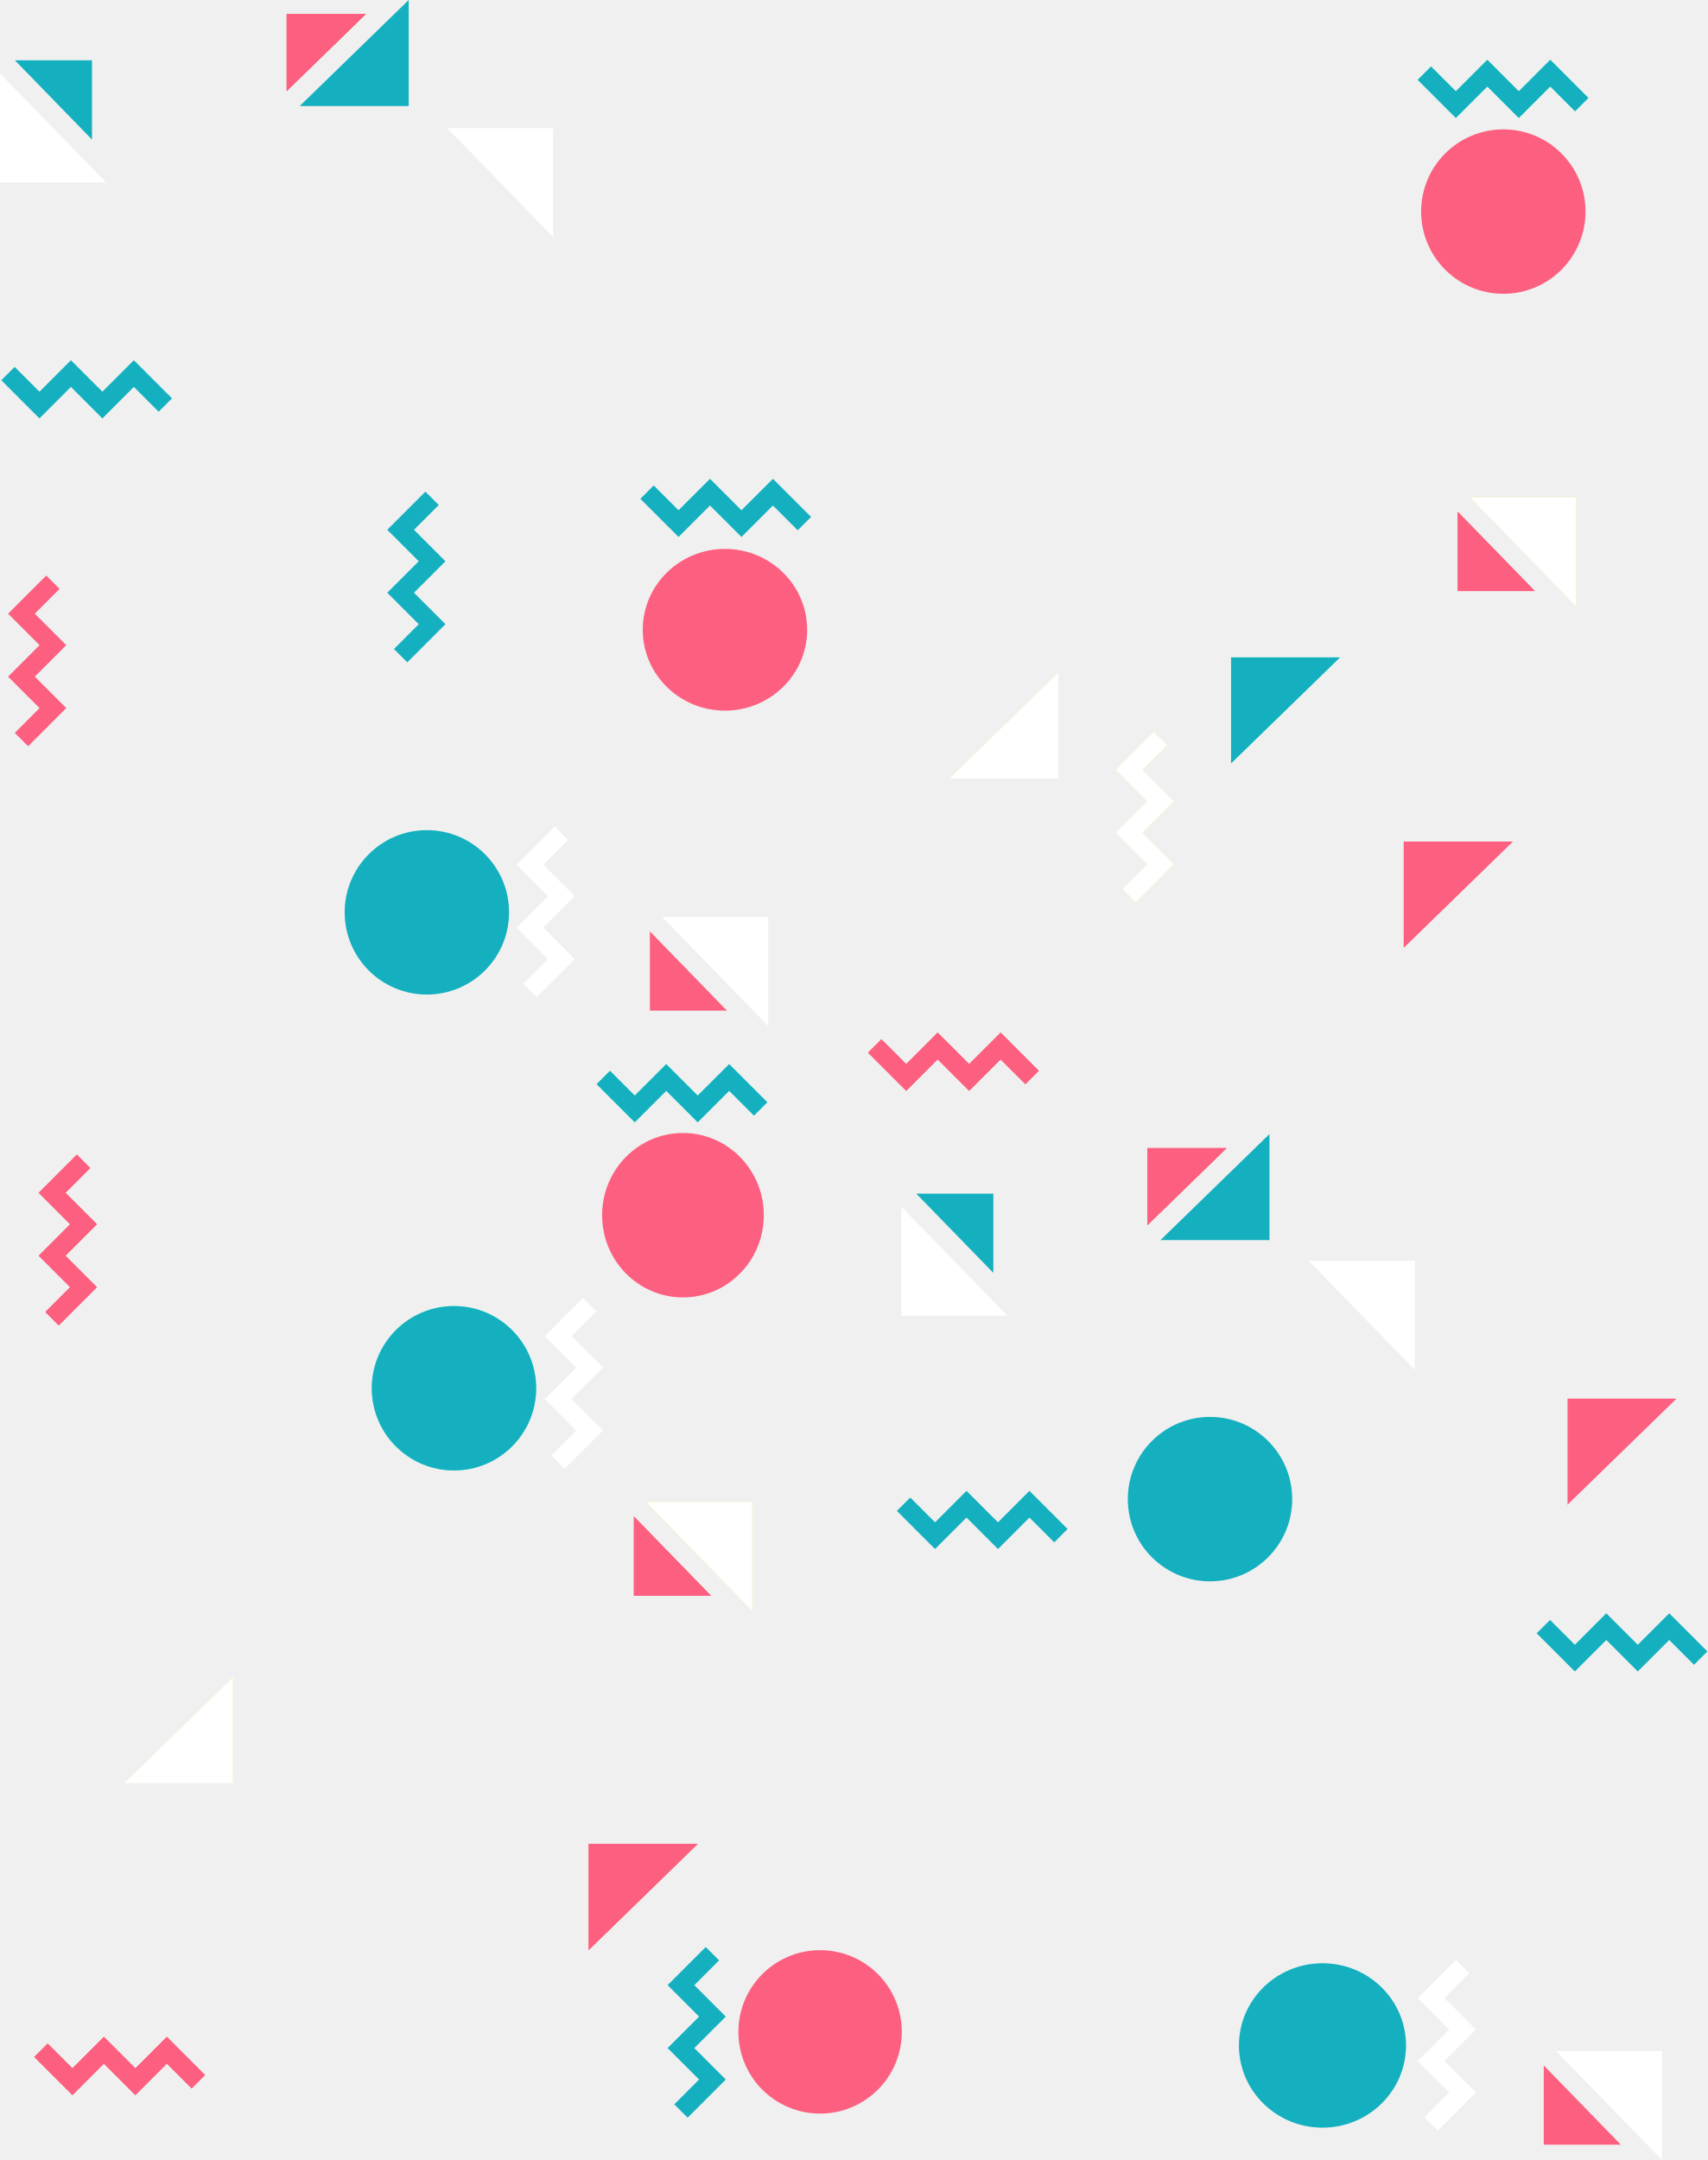
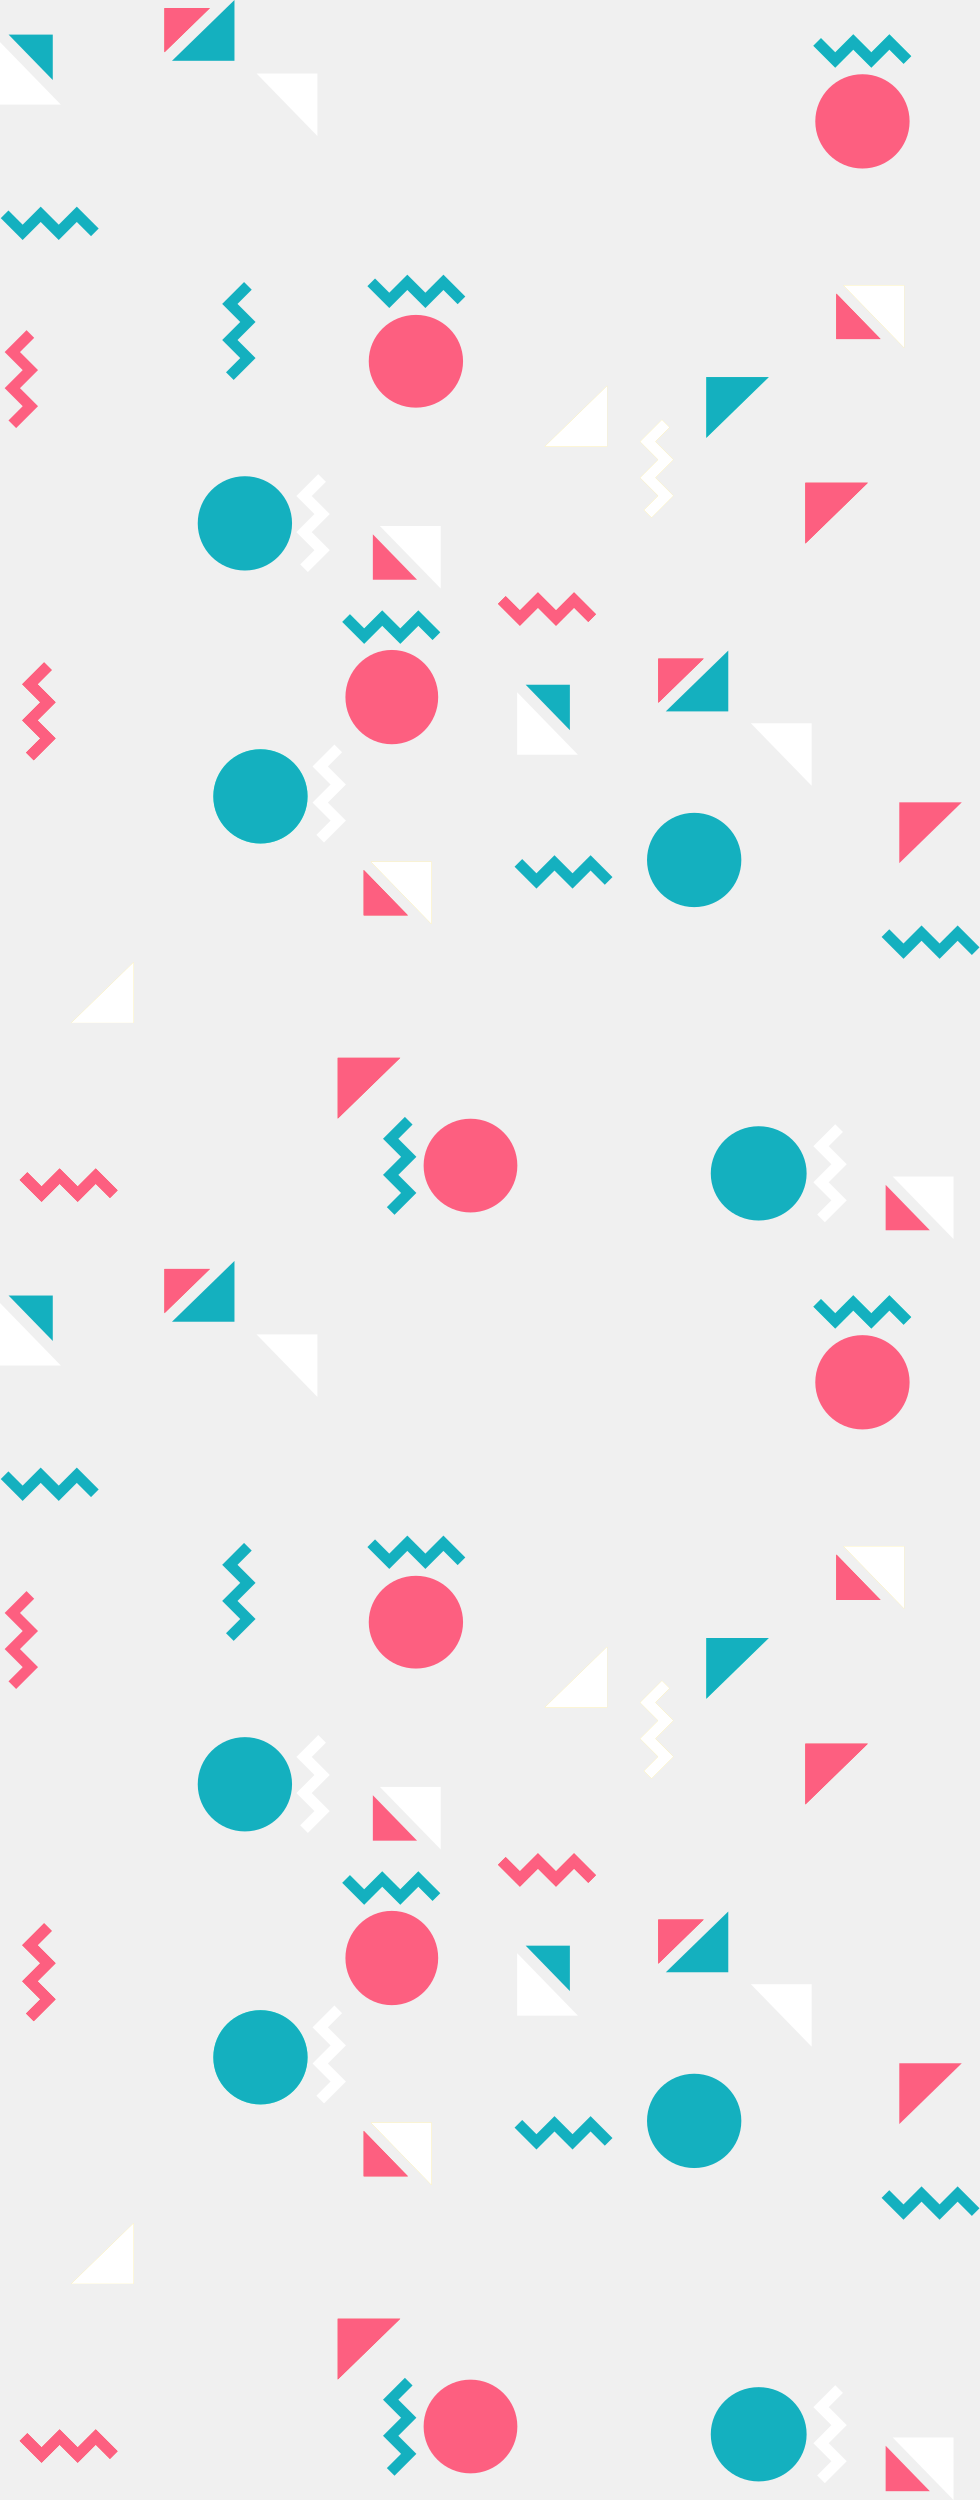
- <svg xmlns="http://www.w3.org/2000/svg" width="723.225" height="914.881" viewBox="0 0 723.225 914.881">
-   <g id="aboutbackground" transform="translate(783.817 -36) rotate(90)">
-     <path id="Path_235" data-name="Path 235" d="M0,0,13.329,13.329,26.659,0,39.988,13.329,53.317,0,66.647,13.329" transform="translate(80.313 113.82) rotate(90)" fill="none" stroke="#67ffd6" stroke-width="8" />
-     <circle id="Ellipse_64" data-name="Ellipse 64" cx="34.819" cy="34.819" r="34.819" transform="translate(636.146 236.451)" fill="#14b0bf" />
-     <path id="Path_238" data-name="Path 238" d="M0,0,13.329,13.329,26.659,0,39.988,13.329,53.317,0,66.647,13.329" transform="translate(738.301 63.42) rotate(90)" fill="none" stroke="#14b0bf" stroke-width="8" />
-     <g id="Circle" transform="translate(90.797 112.208)">
-       <circle id="Ellipse_2" data-name="Ellipse 2" cx="34.819" cy="34.819" r="34.819" transform="translate(0 0)" fill="#fd5f80" />
+ <svg xmlns="http://www.w3.org/2000/svg" width="723.225" height="1845.881" viewBox="0 0 723.225 1845.881">
+   <g id="aboutbackground" transform="translate(-99.161 -93.137)">
+     <g id="aboutbackground-2" data-name="aboutbackground" transform="translate(882.978 57.137) rotate(90)">
+       <path id="Path_235" data-name="Path 235" d="M0,0,13.329,13.329,26.659,0,39.988,13.329,53.317,0,66.647,13.329" transform="translate(80.313 113.82) rotate(90)" fill="none" stroke="#67ffd6" stroke-width="8" />
+       <circle id="Ellipse_64" data-name="Ellipse 64" cx="34.819" cy="34.819" r="34.819" transform="translate(636.146 236.451)" fill="#14b0bf" />
+       <path id="Path_238" data-name="Path 238" d="M0,0,13.329,13.329,26.659,0,39.988,13.329,53.317,0,66.647,13.329" transform="translate(738.301 63.42) rotate(90)" fill="none" stroke="#14b0bf" stroke-width="8" />
+       <g id="Circle" transform="translate(90.797 112.208)">
+         <circle id="Ellipse_2" data-name="Ellipse 2" cx="34.819" cy="34.819" r="34.819" transform="translate(0 0)" fill="#fd5f80" />
+       </g>
+       <g id="Triangles" transform="translate(392.429 143.031)">
+         <path id="Path_20" data-name="Path 20" d="M1266,390.375v46.159h44.911Z" transform="translate(-1266 -390.375)" fill="#fe4b4b" />
+         <path id="Path_58" data-name="Path 58" d="M1266,390.375v46.159h44.911Z" transform="translate(-1266 -390.375)" fill="#fd5f80" />
+       </g>
+       <g id="Triangles-2" data-name="Triangles" transform="translate(628.404 73.668)">
+         <path id="Path_1" data-name="Path 1" d="M1266,390.375v46.159h44.911Z" transform="translate(-1266 -390.375)" fill="#fd5f80" />
+       </g>
+       <g id="Swiggly" transform="translate(66.983 113.82)">
+         <path id="Path_49" data-name="Path 49" d="M0,0,13.329,13.329,26.659,0,39.988,13.329,53.317,0,66.647,13.329" transform="translate(13.329 0) rotate(90)" fill="none" stroke="#14b0bf" stroke-width="8" />
+       </g>
+       <g id="Triangles-3" data-name="Triangles" transform="translate(246.67 116.209)">
+         <path id="Path_9" data-name="Path 9" d="M0,0V33.559H32.652Z" transform="translate(6.113 50.117) rotate(-90)" fill="#fe4b4b" />
+         <path id="Path_12" data-name="Path 12" d="M0,0V46.159H44.911Z" transform="translate(46.159 0) rotate(90)" fill="#ffe561" />
+         <path id="Path_50" data-name="Path 50" d="M0,0V33.559H32.652Z" transform="translate(6.113 50.117) rotate(-90)" fill="#fd5f80" />
+         <path id="Path_53" data-name="Path 53" d="M0,0V46.159H44.911Z" transform="translate(46.159 0) rotate(90)" fill="#fff" />
+       </g>
+       <g id="Triangles-4" data-name="Triangles" transform="translate(320.847 335.526)">
+         <path id="Path_7" data-name="Path 7" d="M0,0V46.159H44.911Z" transform="translate(44.911 46.159) rotate(180)" fill="#ffe561" />
+         <path id="Path_48" data-name="Path 48" d="M0,0V46.159H44.911Z" transform="translate(44.911 46.159) rotate(180)" fill="#fff" />
+       </g>
+       <g id="Triangles-5" data-name="Triangles" transform="translate(314.43 216.194)">
+         <path id="Path_19" data-name="Path 19" d="M1266,390.375v46.159h44.911Z" transform="translate(-1266 -390.375)" fill="#67ffd6" />
+         <path id="Path_57" data-name="Path 57" d="M1266,390.375v46.159h44.911Z" transform="translate(-1266 -390.375)" fill="#14b0bf" />
+       </g>
+       <g id="Swiggly-2" data-name="Swiggly" transform="translate(348.735 292.244)">
+         <path id="Path_18" data-name="Path 18" d="M0,0,13.329,13.329,26.659,0,39.988,13.329,53.317,0,66.647,13.329" transform="translate(66.647 13.329) rotate(180)" fill="none" stroke="#ffe561" stroke-width="8" />
+         <path id="Path_56" data-name="Path 56" d="M0,0,13.329,13.329,26.659,0,39.988,13.329,53.317,0,66.647,13.329" transform="translate(66.647 13.329) rotate(180)" fill="none" stroke="#fff" stroke-width="8" />
+       </g>
+       <g id="Swiggly-3" data-name="Swiggly" transform="translate(479.032 346.641)">
+         <path id="Path_5" data-name="Path 5" d="M0,0,13.329,13.329,26.659,0,39.988,13.329,53.317,0,66.647,13.329" transform="translate(13.329 0) rotate(90)" fill="none" stroke="#fe4b4b" stroke-width="8" />
+         <path id="Path_47" data-name="Path 47" d="M0,0,13.329,13.329,26.659,0,39.988,13.329,53.317,0,66.647,13.329" transform="translate(13.329 0) rotate(90)" fill="none" stroke="#fd5f80" stroke-width="8" />
+       </g>
+       <g id="Swiggly-4" data-name="Swiggly" transform="translate(868.962 164.289)">
+         <path id="Path_44" data-name="Path 44" d="M0,0,13.329,13.329,26.659,0,39.988,13.329,53.317,0,66.647,13.329" transform="translate(66.647 13.329) rotate(180)" fill="none" stroke="#fff" stroke-width="8" />
+       </g>
+       <path id="Path_239" data-name="Path 239" d="M0,0" transform="translate(730.015 130.565) rotate(90)" fill="none" stroke="#727272" stroke-width="5" />
+       <g id="Swiggly-5" data-name="Swiggly" transform="translate(673.117 334.427)">
+         <path id="Path_21" data-name="Path 21" d="M0,0,13.329,13.329,26.659,0,39.988,13.329,53.317,0,66.647,13.329" transform="translate(0 66.647) rotate(-90)" fill="none" stroke="#14b0bf" stroke-width="8" />
+       </g>
+       <g id="Triangles-6" data-name="Triangles" transform="translate(516.34 246.09)">
+         <path id="Path_10" data-name="Path 10" d="M0,0V33.559H32.652Z" transform="translate(5.944 18.135)" fill="#fe4b4b" />
+         <path id="Path_11" data-name="Path 11" d="M0,0V46.159H44.911Z" transform="translate(44.911 46.159) rotate(180)" fill="#14b0bf" />
+         <path id="Path_51" data-name="Path 51" d="M0,0V33.559H32.652Z" transform="translate(5.944 18.135)" fill="#fd5f80" />
+         <path id="Path_119" data-name="Path 119" d="M0,0V46.159H44.911Z" transform="translate(44.911 46.159) rotate(180)" fill="none" />
+         <path id="Path_120" data-name="Path 120" d="M0,0Z" transform="translate(3.947 59.678)" fill="none" stroke="#707070" stroke-width="5" />
+       </g>
+       <g id="Triangles-7" data-name="Triangles" transform="translate(541.576 357.104)">
+         <path id="Path_16" data-name="Path 16" d="M0,0V33.559H32.652Z" transform="translate(33.559 5.943) rotate(90)" fill="#14b0bf" />
+         <path id="Path_17" data-name="Path 17" d="M0,0V46.159H44.911Z" transform="translate(5.535 44.911) rotate(-90)" fill="#fff" />
+       </g>
+       <g id="Circle-2" data-name="Circle" transform="translate(867.544 188.243)">
+         <ellipse id="Ellipse_19" data-name="Ellipse 19" cx="34.819" cy="35.389" rx="34.819" ry="35.389" transform="translate(0 0)" fill="#14b0bf" />
+       </g>
+       <g id="Triangles-8" data-name="Triangles" transform="translate(570.019 184.528)">
+         <path id="Path_6" data-name="Path 6" d="M0,0V46.159H44.911Z" transform="translate(46.159 0) rotate(90)" fill="#fff" />
+       </g>
+       <g id="Triangles-9" data-name="Triangles" transform="translate(904.722 79.781)">
+         <path id="Path_39" data-name="Path 39" d="M0,0V33.559H32.652Z" transform="translate(6.113 50.117) rotate(-90)" fill="#fd5f80" />
+         <path id="Path_42" data-name="Path 42" d="M0,0V46.159H44.911Z" transform="translate(46.159 0) rotate(90)" fill="#fff" />
+       </g>
+       <path id="Path_240" data-name="Path 240" d="M0,0,13.329,13.329,26.659,0,39.988,13.329,53.317,0,66.647,13.329" transform="translate(505.695 461.619) rotate(90)" fill="none" stroke="#67ffd6" stroke-width="8" />
+       <g id="Circle-3" data-name="Circle" transform="translate(515.887 460.278)">
+         <ellipse id="Ellipse_2-2" data-name="Ellipse 2" cx="34.819" cy="34.248" rx="34.819" ry="34.248" transform="translate(0 0)" fill="#fd5f80" />
+       </g>
+       <g id="Triangles-10" data-name="Triangles" transform="translate(817.02 488.289)">
+         <path id="Path_20-2" data-name="Path 20" d="M1266,390.375v46.159h44.911Z" transform="translate(-1266 -390.375)" fill="#fe4b4b" />
+         <path id="Path_58-2" data-name="Path 58" d="M1266,390.375v46.159h44.911Z" transform="translate(-1266 -390.375)" fill="#fd5f80" />
+       </g>
+       <g id="Swiggly-6" data-name="Swiggly" transform="translate(492.366 461.619)">
+         <path id="Path_49-2" data-name="Path 49" d="M0,0,13.329,13.329,26.659,0,39.988,13.329,53.317,0,66.647,13.329" transform="translate(13.329 0) rotate(90)" fill="none" stroke="#14b0bf" stroke-width="8" />
+       </g>
+       <g id="Circle-4" data-name="Circle" transform="translate(589.188 556.702)">
+         <circle id="Ellipse_5" data-name="Ellipse 5" cx="34.819" cy="34.819" r="34.819" transform="translate(0 0)" fill="#67ffd6" />
+         <circle id="Ellipse_21" data-name="Ellipse 21" cx="34.819" cy="34.819" r="34.819" transform="translate(0 0)" fill="#14b0bf" />
+       </g>
+       <g id="Swiggly-7" data-name="Swiggly" transform="translate(588.593 534.073)">
+         <path id="Path_55" data-name="Path 55" d="M0,0,13.329,13.329,26.659,0,39.988,13.329,53.317,0,66.647,13.329" transform="translate(66.647 13.329) rotate(180)" fill="none" stroke="#fff" stroke-width="8" />
+       </g>
+       <g id="Triangles-11" data-name="Triangles" transform="translate(672.207 465.183)">
+         <path id="Path_9-2" data-name="Path 9" d="M0,0V33.559H32.652Z" transform="translate(6.113 50.117) rotate(-90)" fill="#fe4b4b" />
+         <path id="Path_12-2" data-name="Path 12" d="M0,0V46.159H44.911Z" transform="translate(46.159 0) rotate(90)" fill="#ffe561" />
+         <path id="Path_50-2" data-name="Path 50" d="M0,0V33.559H32.652Z" transform="translate(6.113 50.117) rotate(-90)" fill="#fd5f80" />
+         <path id="Path_53-2" data-name="Path 53" d="M0,0V46.159H44.911Z" transform="translate(46.159 0) rotate(90)" fill="#fff" />
+       </g>
+       <g id="Swiggly-8" data-name="Swiggly" transform="translate(527.888 748.432)">
+         <path id="Path_13" data-name="Path 13" d="M0,0,13.329,13.329,26.659,0,39.988,13.329,53.317,0,66.647,13.329" transform="translate(66.647 13.329) rotate(180)" fill="none" stroke="#fe4b4b" stroke-width="8" />
+         <path id="Path_54" data-name="Path 54" d="M0,0,13.329,13.329,26.659,0,39.988,13.329,53.317,0,66.647,13.329" transform="translate(66.647 13.329) rotate(180)" fill="none" stroke="#fd5f80" stroke-width="8" />
+       </g>
+       <g id="Triangles-12" data-name="Triangles" transform="translate(746.39 685.114)">
+         <path id="Path_7-2" data-name="Path 7" d="M0,0V46.159H44.911Z" transform="translate(44.911 46.159) rotate(180)" fill="#ffe561" />
+         <path id="Path_48-2" data-name="Path 48" d="M0,0V46.159H44.911Z" transform="translate(44.911 46.159) rotate(180)" fill="#fff" />
+       </g>
+       <g id="Swiggly-9" data-name="Swiggly" transform="translate(904.392 699.816)">
+         <path id="Path_5-2" data-name="Path 5" d="M0,0,13.329,13.329,26.659,0,39.988,13.329,53.317,0,66.647,13.329" transform="translate(13.329 0) rotate(90)" fill="none" stroke="#fe4b4b" stroke-width="8" />
+         <path id="Path_47-2" data-name="Path 47" d="M0,0,13.329,13.329,26.659,0,39.988,13.329,53.317,0,66.647,13.329" transform="translate(13.329 0) rotate(90)" fill="none" stroke="#fd5f80" stroke-width="8" />
+       </g>
+       <path id="Path_243" data-name="Path 243" d="M0,0,13.329,13.329,26.659,0,39.988,13.329,53.317,0,66.647,13.329" transform="translate(257.78 443.087) rotate(90)" fill="none" stroke="#14b0bf" stroke-width="8" />
+       <g id="Swiggly-10" data-name="Swiggly" transform="translate(388.91 546.005)">
+         <path id="Path_44-2" data-name="Path 44" d="M0,0,13.329,13.329,26.659,0,39.988,13.329,53.317,0,66.647,13.329" transform="translate(66.647 13.329) rotate(180)" fill="none" stroke="#fff" stroke-width="8" />
+       </g>
+       <path id="Path_244" data-name="Path 244" d="M0,0" transform="translate(249.422 506.156) rotate(90)" fill="none" stroke="#727272" stroke-width="5" />
+       <g id="Swiggly-11" data-name="Swiggly" transform="translate(247.067 600.789)">
+         <path id="Path_15" data-name="Path 15" d="M0,0,13.329,13.329,26.659,0,39.988,13.329,53.317,0,66.647,13.329" transform="translate(66.647 13.329) rotate(180)" fill="none" stroke="#14b0bf" stroke-width="8" />
+       </g>
+       <g id="Swiggly-12" data-name="Swiggly" transform="translate(194.232 713.789)">
+         <path id="Path_21-2" data-name="Path 21" d="M0,0,13.329,13.329,26.659,0,39.988,13.329,53.317,0,66.647,13.329" transform="translate(0 66.647) rotate(-90)" fill="none" stroke="#14b0bf" stroke-width="8" />
+       </g>
+       <g id="Circle-5" data-name="Circle" transform="translate(268.498 441.917)">
+         <ellipse id="Ellipse_18" data-name="Ellipse 18" cx="34.248" cy="34.819" rx="34.248" ry="34.819" transform="translate(0 0)" fill="#fd5f80" />
+       </g>
+       <g id="Triangles-13" data-name="Triangles" transform="translate(36 610.697)">
+         <path id="Path_10-2" data-name="Path 10" d="M0,0V33.559H32.652Z" transform="translate(5.944 18.135)" fill="#fe4b4b" />
+         <path id="Path_11-2" data-name="Path 11" d="M0,0V46.159H44.911Z" transform="translate(44.911 46.159) rotate(180)" fill="#14b0bf" />
+         <path id="Path_51-2" data-name="Path 51" d="M0,0V33.559H32.652Z" transform="translate(5.944 18.135)" fill="#fd5f80" />
+         <path id="Path_119-2" data-name="Path 119" d="M0,0V46.159H44.911Z" transform="translate(44.911 46.159) rotate(180)" fill="none" />
+         <path id="Path_120-2" data-name="Path 120" d="M0,0Z" transform="translate(3.947 59.678)" fill="none" stroke="#707070" stroke-width="5" />
+       </g>
+       <g id="Triangles-14" data-name="Triangles" transform="translate(61.552 738.905)">
+         <path id="Path_16-2" data-name="Path 16" d="M0,0V33.559H32.652Z" transform="translate(33.559 5.943) rotate(90)" fill="#14b0bf" />
+         <path id="Path_17-2" data-name="Path 17" d="M0,0V46.159H44.911Z" transform="translate(5.535 44.911) rotate(-90)" fill="#fff" />
+       </g>
+       <g id="Circle-6" data-name="Circle" transform="translate(387.612 568.18)">
+         <circle id="Ellipse_19-2" data-name="Ellipse 19" cx="34.819" cy="34.819" r="34.819" transform="translate(0 0)" fill="#14b0bf" />
+       </g>
+       <g id="Triangles-15" data-name="Triangles" transform="translate(90.268 549.467)">
+         <path id="Path_6-2" data-name="Path 6" d="M0,0V46.159H44.911Z" transform="translate(46.159 0) rotate(90)" fill="#fff" />
+       </g>
+       <g id="Triangles-16" data-name="Triangles" transform="translate(424.388 458.418)">
+         <path id="Path_39-2" data-name="Path 39" d="M0,0V33.559H32.652Z" transform="translate(6.113 50.117) rotate(-90)" fill="#fd5f80" />
+         <path id="Path_42-2" data-name="Path 42" d="M0,0V46.159H44.911Z" transform="translate(46.159 0) rotate(90)" fill="#fff" />
+       </g>
+       <g id="Swiggly-13" data-name="Swiggly" transform="translate(282.602 761.406)">
+         <path id="Path_43" data-name="Path 43" d="M0,0,13.329,13.329,26.659,0,39.988,13.329,53.317,0,66.647,13.329" transform="translate(66.647 13.329) rotate(180)" fill="none" stroke="#fd5f80" stroke-width="8" />
+       </g>
+       <g id="Circle-7" data-name="Circle" transform="translate(862.01 471.04) rotate(-90)">
+         <circle id="Ellipse_2-3" data-name="Ellipse 2" cx="34.608" cy="34.608" r="34.608" fill="#fd5f80" />
+       </g>
+       <g id="Swiggly-14" data-name="Swiggly" transform="translate(863.487 495.371) rotate(-90)">
+         <path id="Path_49-3" data-name="Path 49" d="M0,0,13.329,13.329,26.659,0,39.988,13.329,53.317,0,66.647,13.329" transform="translate(13.329) rotate(90)" fill="none" stroke="#14b0bf" stroke-width="8" />
+       </g>
    </g>
-     <g id="Triangles" transform="translate(392.429 143.031)">
-       <path id="Path_20" data-name="Path 20" d="M1266,390.375v46.159h44.911Z" transform="translate(-1266 -390.375)" fill="#fe4b4b" />
-       <path id="Path_58" data-name="Path 58" d="M1266,390.375v46.159h44.911Z" transform="translate(-1266 -390.375)" fill="#fd5f80" />
-     </g>
-     <g id="Triangles-2" data-name="Triangles" transform="translate(628.404 73.668)">
-       <path id="Path_1" data-name="Path 1" d="M1266,390.375v46.159h44.911Z" transform="translate(-1266 -390.375)" fill="#fd5f80" />
-     </g>
-     <g id="Swiggly" transform="translate(66.983 113.82)">
-       <path id="Path_49" data-name="Path 49" d="M0,0,13.329,13.329,26.659,0,39.988,13.329,53.317,0,66.647,13.329" transform="translate(13.329 0) rotate(90)" fill="none" stroke="#14b0bf" stroke-width="8" />
-     </g>
-     <g id="Triangles-3" data-name="Triangles" transform="translate(246.67 116.209)">
-       <path id="Path_9" data-name="Path 9" d="M0,0V33.559H32.652Z" transform="translate(6.113 50.117) rotate(-90)" fill="#fe4b4b" />
-       <path id="Path_12" data-name="Path 12" d="M0,0V46.159H44.911Z" transform="translate(46.159 0) rotate(90)" fill="#ffe561" />
-       <path id="Path_50" data-name="Path 50" d="M0,0V33.559H32.652Z" transform="translate(6.113 50.117) rotate(-90)" fill="#fd5f80" />
-       <path id="Path_53" data-name="Path 53" d="M0,0V46.159H44.911Z" transform="translate(46.159 0) rotate(90)" fill="#fff" />
-     </g>
-     <g id="Triangles-4" data-name="Triangles" transform="translate(320.847 335.526)">
-       <path id="Path_7" data-name="Path 7" d="M0,0V46.159H44.911Z" transform="translate(44.911 46.159) rotate(180)" fill="#ffe561" />
-       <path id="Path_48" data-name="Path 48" d="M0,0V46.159H44.911Z" transform="translate(44.911 46.159) rotate(180)" fill="#fff" />
-     </g>
-     <g id="Triangles-5" data-name="Triangles" transform="translate(314.43 216.194)">
-       <path id="Path_19" data-name="Path 19" d="M1266,390.375v46.159h44.911Z" transform="translate(-1266 -390.375)" fill="#67ffd6" />
-       <path id="Path_57" data-name="Path 57" d="M1266,390.375v46.159h44.911Z" transform="translate(-1266 -390.375)" fill="#14b0bf" />
-     </g>
-     <g id="Swiggly-2" data-name="Swiggly" transform="translate(348.735 292.244)">
-       <path id="Path_18" data-name="Path 18" d="M0,0,13.329,13.329,26.659,0,39.988,13.329,53.317,0,66.647,13.329" transform="translate(66.647 13.329) rotate(180)" fill="none" stroke="#ffe561" stroke-width="8" />
-       <path id="Path_56" data-name="Path 56" d="M0,0,13.329,13.329,26.659,0,39.988,13.329,53.317,0,66.647,13.329" transform="translate(66.647 13.329) rotate(180)" fill="none" stroke="#fff" stroke-width="8" />
-     </g>
-     <g id="Swiggly-3" data-name="Swiggly" transform="translate(479.032 346.641)">
-       <path id="Path_5" data-name="Path 5" d="M0,0,13.329,13.329,26.659,0,39.988,13.329,53.317,0,66.647,13.329" transform="translate(13.329 0) rotate(90)" fill="none" stroke="#fe4b4b" stroke-width="8" />
-       <path id="Path_47" data-name="Path 47" d="M0,0,13.329,13.329,26.659,0,39.988,13.329,53.317,0,66.647,13.329" transform="translate(13.329 0) rotate(90)" fill="none" stroke="#fd5f80" stroke-width="8" />
-     </g>
-     <g id="Swiggly-4" data-name="Swiggly" transform="translate(868.962 164.289)">
-       <path id="Path_44" data-name="Path 44" d="M0,0,13.329,13.329,26.659,0,39.988,13.329,53.317,0,66.647,13.329" transform="translate(66.647 13.329) rotate(180)" fill="none" stroke="#fff" stroke-width="8" />
-     </g>
-     <path id="Path_239" data-name="Path 239" d="M0,0" transform="translate(730.015 130.565) rotate(90)" fill="none" stroke="#727272" stroke-width="5" />
-     <g id="Swiggly-5" data-name="Swiggly" transform="translate(673.117 334.427)">
-       <path id="Path_21" data-name="Path 21" d="M0,0,13.329,13.329,26.659,0,39.988,13.329,53.317,0,66.647,13.329" transform="translate(0 66.647) rotate(-90)" fill="none" stroke="#14b0bf" stroke-width="8" />
-     </g>
-     <g id="Triangles-6" data-name="Triangles" transform="translate(516.34 246.09)">
-       <path id="Path_10" data-name="Path 10" d="M0,0V33.559H32.652Z" transform="translate(5.944 18.135)" fill="#fe4b4b" />
-       <path id="Path_11" data-name="Path 11" d="M0,0V46.159H44.911Z" transform="translate(44.911 46.159) rotate(180)" fill="#14b0bf" />
-       <path id="Path_51" data-name="Path 51" d="M0,0V33.559H32.652Z" transform="translate(5.944 18.135)" fill="#fd5f80" />
-       <path id="Path_119" data-name="Path 119" d="M0,0V46.159H44.911Z" transform="translate(44.911 46.159) rotate(180)" fill="none" />
-       <path id="Path_120" data-name="Path 120" d="M0,0Z" transform="translate(3.947 59.678)" fill="none" stroke="#707070" stroke-width="5" />
-     </g>
-     <g id="Triangles-7" data-name="Triangles" transform="translate(541.576 357.104)">
-       <path id="Path_16" data-name="Path 16" d="M0,0V33.559H32.652Z" transform="translate(33.559 5.943) rotate(90)" fill="#14b0bf" />
-       <path id="Path_17" data-name="Path 17" d="M0,0V46.159H44.911Z" transform="translate(5.535 44.911) rotate(-90)" fill="#fff" />
-     </g>
-     <g id="Circle-2" data-name="Circle" transform="translate(867.544 188.243)">
-       <ellipse id="Ellipse_19" data-name="Ellipse 19" cx="34.819" cy="35.389" rx="34.819" ry="35.389" transform="translate(0 0)" fill="#14b0bf" />
-     </g>
-     <g id="Triangles-8" data-name="Triangles" transform="translate(570.019 184.528)">
-       <path id="Path_6" data-name="Path 6" d="M0,0V46.159H44.911Z" transform="translate(46.159 0) rotate(90)" fill="#fff" />
-     </g>
-     <g id="Triangles-9" data-name="Triangles" transform="translate(904.722 79.781)">
-       <path id="Path_39" data-name="Path 39" d="M0,0V33.559H32.652Z" transform="translate(6.113 50.117) rotate(-90)" fill="#fd5f80" />
-       <path id="Path_42" data-name="Path 42" d="M0,0V46.159H44.911Z" transform="translate(46.159 0) rotate(90)" fill="#fff" />
-     </g>
-     <path id="Path_240" data-name="Path 240" d="M0,0,13.329,13.329,26.659,0,39.988,13.329,53.317,0,66.647,13.329" transform="translate(505.695 461.619) rotate(90)" fill="none" stroke="#67ffd6" stroke-width="8" />
-     <g id="Circle-3" data-name="Circle" transform="translate(515.887 460.278)">
-       <ellipse id="Ellipse_2-2" data-name="Ellipse 2" cx="34.819" cy="34.248" rx="34.819" ry="34.248" transform="translate(0 0)" fill="#fd5f80" />
-     </g>
-     <g id="Triangles-10" data-name="Triangles" transform="translate(817.02 488.289)">
-       <path id="Path_20-2" data-name="Path 20" d="M1266,390.375v46.159h44.911Z" transform="translate(-1266 -390.375)" fill="#fe4b4b" />
-       <path id="Path_58-2" data-name="Path 58" d="M1266,390.375v46.159h44.911Z" transform="translate(-1266 -390.375)" fill="#fd5f80" />
-     </g>
-     <g id="Swiggly-6" data-name="Swiggly" transform="translate(492.366 461.619)">
-       <path id="Path_49-2" data-name="Path 49" d="M0,0,13.329,13.329,26.659,0,39.988,13.329,53.317,0,66.647,13.329" transform="translate(13.329 0) rotate(90)" fill="none" stroke="#14b0bf" stroke-width="8" />
-     </g>
-     <g id="Circle-4" data-name="Circle" transform="translate(589.188 556.702)">
-       <circle id="Ellipse_5" data-name="Ellipse 5" cx="34.819" cy="34.819" r="34.819" transform="translate(0 0)" fill="#67ffd6" />
-       <circle id="Ellipse_21" data-name="Ellipse 21" cx="34.819" cy="34.819" r="34.819" transform="translate(0 0)" fill="#14b0bf" />
-     </g>
-     <g id="Swiggly-7" data-name="Swiggly" transform="translate(588.593 534.073)">
-       <path id="Path_55" data-name="Path 55" d="M0,0,13.329,13.329,26.659,0,39.988,13.329,53.317,0,66.647,13.329" transform="translate(66.647 13.329) rotate(180)" fill="none" stroke="#fff" stroke-width="8" />
-     </g>
-     <g id="Triangles-11" data-name="Triangles" transform="translate(672.207 465.183)">
-       <path id="Path_9-2" data-name="Path 9" d="M0,0V33.559H32.652Z" transform="translate(6.113 50.117) rotate(-90)" fill="#fe4b4b" />
-       <path id="Path_12-2" data-name="Path 12" d="M0,0V46.159H44.911Z" transform="translate(46.159 0) rotate(90)" fill="#ffe561" />
-       <path id="Path_50-2" data-name="Path 50" d="M0,0V33.559H32.652Z" transform="translate(6.113 50.117) rotate(-90)" fill="#fd5f80" />
-       <path id="Path_53-2" data-name="Path 53" d="M0,0V46.159H44.911Z" transform="translate(46.159 0) rotate(90)" fill="#fff" />
-     </g>
-     <g id="Swiggly-8" data-name="Swiggly" transform="translate(527.888 748.432)">
-       <path id="Path_13" data-name="Path 13" d="M0,0,13.329,13.329,26.659,0,39.988,13.329,53.317,0,66.647,13.329" transform="translate(66.647 13.329) rotate(180)" fill="none" stroke="#fe4b4b" stroke-width="8" />
-       <path id="Path_54" data-name="Path 54" d="M0,0,13.329,13.329,26.659,0,39.988,13.329,53.317,0,66.647,13.329" transform="translate(66.647 13.329) rotate(180)" fill="none" stroke="#fd5f80" stroke-width="8" />
-     </g>
-     <g id="Triangles-12" data-name="Triangles" transform="translate(746.39 685.114)">
-       <path id="Path_7-2" data-name="Path 7" d="M0,0V46.159H44.911Z" transform="translate(44.911 46.159) rotate(180)" fill="#ffe561" />
-       <path id="Path_48-2" data-name="Path 48" d="M0,0V46.159H44.911Z" transform="translate(44.911 46.159) rotate(180)" fill="#fff" />
-     </g>
-     <g id="Swiggly-9" data-name="Swiggly" transform="translate(904.392 699.816)">
-       <path id="Path_5-2" data-name="Path 5" d="M0,0,13.329,13.329,26.659,0,39.988,13.329,53.317,0,66.647,13.329" transform="translate(13.329 0) rotate(90)" fill="none" stroke="#fe4b4b" stroke-width="8" />
-       <path id="Path_47-2" data-name="Path 47" d="M0,0,13.329,13.329,26.659,0,39.988,13.329,53.317,0,66.647,13.329" transform="translate(13.329 0) rotate(90)" fill="none" stroke="#fd5f80" stroke-width="8" />
-     </g>
-     <path id="Path_243" data-name="Path 243" d="M0,0,13.329,13.329,26.659,0,39.988,13.329,53.317,0,66.647,13.329" transform="translate(257.78 443.087) rotate(90)" fill="none" stroke="#14b0bf" stroke-width="8" />
-     <g id="Swiggly-10" data-name="Swiggly" transform="translate(388.91 546.005)">
-       <path id="Path_44-2" data-name="Path 44" d="M0,0,13.329,13.329,26.659,0,39.988,13.329,53.317,0,66.647,13.329" transform="translate(66.647 13.329) rotate(180)" fill="none" stroke="#fff" stroke-width="8" />
-     </g>
-     <path id="Path_244" data-name="Path 244" d="M0,0" transform="translate(249.422 506.156) rotate(90)" fill="none" stroke="#727272" stroke-width="5" />
-     <g id="Swiggly-11" data-name="Swiggly" transform="translate(247.067 600.789)">
-       <path id="Path_15" data-name="Path 15" d="M0,0,13.329,13.329,26.659,0,39.988,13.329,53.317,0,66.647,13.329" transform="translate(66.647 13.329) rotate(180)" fill="none" stroke="#14b0bf" stroke-width="8" />
-     </g>
-     <g id="Swiggly-12" data-name="Swiggly" transform="translate(194.232 713.789)">
-       <path id="Path_21-2" data-name="Path 21" d="M0,0,13.329,13.329,26.659,0,39.988,13.329,53.317,0,66.647,13.329" transform="translate(0 66.647) rotate(-90)" fill="none" stroke="#14b0bf" stroke-width="8" />
-     </g>
-     <g id="Circle-5" data-name="Circle" transform="translate(268.498 441.917)">
-       <ellipse id="Ellipse_18" data-name="Ellipse 18" cx="34.248" cy="34.819" rx="34.248" ry="34.819" transform="translate(0 0)" fill="#fd5f80" />
-     </g>
-     <g id="Triangles-13" data-name="Triangles" transform="translate(36 610.697)">
-       <path id="Path_10-2" data-name="Path 10" d="M0,0V33.559H32.652Z" transform="translate(5.944 18.135)" fill="#fe4b4b" />
-       <path id="Path_11-2" data-name="Path 11" d="M0,0V46.159H44.911Z" transform="translate(44.911 46.159) rotate(180)" fill="#14b0bf" />
-       <path id="Path_51-2" data-name="Path 51" d="M0,0V33.559H32.652Z" transform="translate(5.944 18.135)" fill="#fd5f80" />
-       <path id="Path_119-2" data-name="Path 119" d="M0,0V46.159H44.911Z" transform="translate(44.911 46.159) rotate(180)" fill="none" />
-       <path id="Path_120-2" data-name="Path 120" d="M0,0Z" transform="translate(3.947 59.678)" fill="none" stroke="#707070" stroke-width="5" />
-     </g>
-     <g id="Triangles-14" data-name="Triangles" transform="translate(61.552 738.905)">
-       <path id="Path_16-2" data-name="Path 16" d="M0,0V33.559H32.652Z" transform="translate(33.559 5.943) rotate(90)" fill="#14b0bf" />
-       <path id="Path_17-2" data-name="Path 17" d="M0,0V46.159H44.911Z" transform="translate(5.535 44.911) rotate(-90)" fill="#fff" />
-     </g>
-     <g id="Circle-6" data-name="Circle" transform="translate(387.612 568.18)">
-       <circle id="Ellipse_19-2" data-name="Ellipse 19" cx="34.819" cy="34.819" r="34.819" transform="translate(0 0)" fill="#14b0bf" />
-     </g>
-     <g id="Triangles-15" data-name="Triangles" transform="translate(90.268 549.467)">
-       <path id="Path_6-2" data-name="Path 6" d="M0,0V46.159H44.911Z" transform="translate(46.159 0) rotate(90)" fill="#fff" />
-     </g>
-     <g id="Triangles-16" data-name="Triangles" transform="translate(424.388 458.418)">
-       <path id="Path_39-2" data-name="Path 39" d="M0,0V33.559H32.652Z" transform="translate(6.113 50.117) rotate(-90)" fill="#fd5f80" />
-       <path id="Path_42-2" data-name="Path 42" d="M0,0V46.159H44.911Z" transform="translate(46.159 0) rotate(90)" fill="#fff" />
-     </g>
-     <g id="Swiggly-13" data-name="Swiggly" transform="translate(282.602 761.406)">
-       <path id="Path_43" data-name="Path 43" d="M0,0,13.329,13.329,26.659,0,39.988,13.329,53.317,0,66.647,13.329" transform="translate(66.647 13.329) rotate(180)" fill="none" stroke="#fd5f80" stroke-width="8" />
-     </g>
-     <g id="Circle-7" data-name="Circle" transform="translate(862.01 471.04) rotate(-90)">
-       <circle id="Ellipse_2-3" data-name="Ellipse 2" cx="34.608" cy="34.608" r="34.608" fill="#fd5f80" />
-     </g>
-     <g id="Swiggly-14" data-name="Swiggly" transform="translate(863.487 495.371) rotate(-90)">
-       <path id="Path_49-3" data-name="Path 49" d="M0,0,13.329,13.329,26.659,0,39.988,13.329,53.317,0,66.647,13.329" transform="translate(13.329) rotate(90)" fill="none" stroke="#14b0bf" stroke-width="8" />
+     <g id="aboutbackground-3" data-name="aboutbackground" transform="translate(882.978 988.137) rotate(90)">
+       <path id="Path_235-2" data-name="Path 235" d="M0,0,13.329,13.329,26.659,0,39.988,13.329,53.317,0,66.647,13.329" transform="translate(80.313 113.82) rotate(90)" fill="none" stroke="#67ffd6" stroke-width="8" />
+       <circle id="Ellipse_64-2" data-name="Ellipse 64" cx="34.819" cy="34.819" r="34.819" transform="translate(636.146 236.451)" fill="#14b0bf" />
+       <path id="Path_238-2" data-name="Path 238" d="M0,0,13.329,13.329,26.659,0,39.988,13.329,53.317,0,66.647,13.329" transform="translate(738.301 63.42) rotate(90)" fill="none" stroke="#14b0bf" stroke-width="8" />
+       <g id="Circle-8" data-name="Circle" transform="translate(90.797 112.208)">
+         <circle id="Ellipse_2-4" data-name="Ellipse 2" cx="34.819" cy="34.819" r="34.819" transform="translate(0 0)" fill="#fd5f80" />
+       </g>
+       <g id="Triangles-17" data-name="Triangles" transform="translate(392.429 143.031)">
+         <path id="Path_20-3" data-name="Path 20" d="M1266,390.375v46.159h44.911Z" transform="translate(-1266 -390.375)" fill="#fe4b4b" />
+         <path id="Path_58-3" data-name="Path 58" d="M1266,390.375v46.159h44.911Z" transform="translate(-1266 -390.375)" fill="#fd5f80" />
+       </g>
+       <g id="Triangles-18" data-name="Triangles" transform="translate(628.404 73.668)">
+         <path id="Path_1-2" data-name="Path 1" d="M1266,390.375v46.159h44.911Z" transform="translate(-1266 -390.375)" fill="#fd5f80" />
+       </g>
+       <g id="Swiggly-15" data-name="Swiggly" transform="translate(66.983 113.82)">
+         <path id="Path_49-4" data-name="Path 49" d="M0,0,13.329,13.329,26.659,0,39.988,13.329,53.317,0,66.647,13.329" transform="translate(13.329 0) rotate(90)" fill="none" stroke="#14b0bf" stroke-width="8" />
+       </g>
+       <g id="Triangles-19" data-name="Triangles" transform="translate(246.67 116.209)">
+         <path id="Path_9-3" data-name="Path 9" d="M0,0V33.559H32.652Z" transform="translate(6.113 50.117) rotate(-90)" fill="#fe4b4b" />
+         <path id="Path_12-3" data-name="Path 12" d="M0,0V46.159H44.911Z" transform="translate(46.159 0) rotate(90)" fill="#ffe561" />
+         <path id="Path_50-3" data-name="Path 50" d="M0,0V33.559H32.652Z" transform="translate(6.113 50.117) rotate(-90)" fill="#fd5f80" />
+         <path id="Path_53-3" data-name="Path 53" d="M0,0V46.159H44.911Z" transform="translate(46.159 0) rotate(90)" fill="#fff" />
+       </g>
+       <g id="Triangles-20" data-name="Triangles" transform="translate(320.847 335.526)">
+         <path id="Path_7-3" data-name="Path 7" d="M0,0V46.159H44.911Z" transform="translate(44.911 46.159) rotate(180)" fill="#ffe561" />
+         <path id="Path_48-3" data-name="Path 48" d="M0,0V46.159H44.911Z" transform="translate(44.911 46.159) rotate(180)" fill="#fff" />
+       </g>
+       <g id="Triangles-21" data-name="Triangles" transform="translate(314.43 216.194)">
+         <path id="Path_19-2" data-name="Path 19" d="M1266,390.375v46.159h44.911Z" transform="translate(-1266 -390.375)" fill="#67ffd6" />
+         <path id="Path_57-2" data-name="Path 57" d="M1266,390.375v46.159h44.911Z" transform="translate(-1266 -390.375)" fill="#14b0bf" />
+       </g>
+       <g id="Swiggly-16" data-name="Swiggly" transform="translate(348.735 292.244)">
+         <path id="Path_18-2" data-name="Path 18" d="M0,0,13.329,13.329,26.659,0,39.988,13.329,53.317,0,66.647,13.329" transform="translate(66.647 13.329) rotate(180)" fill="none" stroke="#ffe561" stroke-width="8" />
+         <path id="Path_56-2" data-name="Path 56" d="M0,0,13.329,13.329,26.659,0,39.988,13.329,53.317,0,66.647,13.329" transform="translate(66.647 13.329) rotate(180)" fill="none" stroke="#fff" stroke-width="8" />
+       </g>
+       <g id="Swiggly-17" data-name="Swiggly" transform="translate(479.032 346.641)">
+         <path id="Path_5-3" data-name="Path 5" d="M0,0,13.329,13.329,26.659,0,39.988,13.329,53.317,0,66.647,13.329" transform="translate(13.329 0) rotate(90)" fill="none" stroke="#fe4b4b" stroke-width="8" />
+         <path id="Path_47-3" data-name="Path 47" d="M0,0,13.329,13.329,26.659,0,39.988,13.329,53.317,0,66.647,13.329" transform="translate(13.329 0) rotate(90)" fill="none" stroke="#fd5f80" stroke-width="8" />
+       </g>
+       <g id="Swiggly-18" data-name="Swiggly" transform="translate(868.962 164.289)">
+         <path id="Path_44-3" data-name="Path 44" d="M0,0,13.329,13.329,26.659,0,39.988,13.329,53.317,0,66.647,13.329" transform="translate(66.647 13.329) rotate(180)" fill="none" stroke="#fff" stroke-width="8" />
+       </g>
+       <path id="Path_239-2" data-name="Path 239" d="M0,0" transform="translate(730.015 130.565) rotate(90)" fill="none" stroke="#727272" stroke-width="5" />
+       <g id="Swiggly-19" data-name="Swiggly" transform="translate(673.117 334.427)">
+         <path id="Path_21-3" data-name="Path 21" d="M0,0,13.329,13.329,26.659,0,39.988,13.329,53.317,0,66.647,13.329" transform="translate(0 66.647) rotate(-90)" fill="none" stroke="#14b0bf" stroke-width="8" />
+       </g>
+       <g id="Triangles-22" data-name="Triangles" transform="translate(516.34 246.09)">
+         <path id="Path_10-3" data-name="Path 10" d="M0,0V33.559H32.652Z" transform="translate(5.944 18.135)" fill="#fe4b4b" />
+         <path id="Path_11-3" data-name="Path 11" d="M0,0V46.159H44.911Z" transform="translate(44.911 46.159) rotate(180)" fill="#14b0bf" />
+         <path id="Path_51-3" data-name="Path 51" d="M0,0V33.559H32.652Z" transform="translate(5.944 18.135)" fill="#fd5f80" />
+         <path id="Path_119-3" data-name="Path 119" d="M0,0V46.159H44.911Z" transform="translate(44.911 46.159) rotate(180)" fill="none" />
+         <path id="Path_120-3" data-name="Path 120" d="M0,0Z" transform="translate(3.947 59.678)" fill="none" stroke="#707070" stroke-width="5" />
+       </g>
+       <g id="Triangles-23" data-name="Triangles" transform="translate(541.576 357.104)">
+         <path id="Path_16-3" data-name="Path 16" d="M0,0V33.559H32.652Z" transform="translate(33.559 5.943) rotate(90)" fill="#14b0bf" />
+         <path id="Path_17-3" data-name="Path 17" d="M0,0V46.159H44.911Z" transform="translate(5.535 44.911) rotate(-90)" fill="#fff" />
+       </g>
+       <g id="Circle-9" data-name="Circle" transform="translate(867.544 188.243)">
+         <ellipse id="Ellipse_19-3" data-name="Ellipse 19" cx="34.819" cy="35.389" rx="34.819" ry="35.389" transform="translate(0 0)" fill="#14b0bf" />
+       </g>
+       <g id="Triangles-24" data-name="Triangles" transform="translate(570.019 184.528)">
+         <path id="Path_6-3" data-name="Path 6" d="M0,0V46.159H44.911Z" transform="translate(46.159 0) rotate(90)" fill="#fff" />
+       </g>
+       <g id="Triangles-25" data-name="Triangles" transform="translate(904.722 79.781)">
+         <path id="Path_39-3" data-name="Path 39" d="M0,0V33.559H32.652Z" transform="translate(6.113 50.117) rotate(-90)" fill="#fd5f80" />
+         <path id="Path_42-3" data-name="Path 42" d="M0,0V46.159H44.911Z" transform="translate(46.159 0) rotate(90)" fill="#fff" />
+       </g>
+       <path id="Path_240-2" data-name="Path 240" d="M0,0,13.329,13.329,26.659,0,39.988,13.329,53.317,0,66.647,13.329" transform="translate(505.695 461.619) rotate(90)" fill="none" stroke="#67ffd6" stroke-width="8" />
+       <g id="Circle-10" data-name="Circle" transform="translate(515.887 460.278)">
+         <ellipse id="Ellipse_2-5" data-name="Ellipse 2" cx="34.819" cy="34.248" rx="34.819" ry="34.248" transform="translate(0 0)" fill="#fd5f80" />
+       </g>
+       <g id="Triangles-26" data-name="Triangles" transform="translate(817.02 488.289)">
+         <path id="Path_20-4" data-name="Path 20" d="M1266,390.375v46.159h44.911Z" transform="translate(-1266 -390.375)" fill="#fe4b4b" />
+         <path id="Path_58-4" data-name="Path 58" d="M1266,390.375v46.159h44.911Z" transform="translate(-1266 -390.375)" fill="#fd5f80" />
+       </g>
+       <g id="Swiggly-20" data-name="Swiggly" transform="translate(492.366 461.619)">
+         <path id="Path_49-5" data-name="Path 49" d="M0,0,13.329,13.329,26.659,0,39.988,13.329,53.317,0,66.647,13.329" transform="translate(13.329 0) rotate(90)" fill="none" stroke="#14b0bf" stroke-width="8" />
+       </g>
+       <g id="Circle-11" data-name="Circle" transform="translate(589.188 556.702)">
+         <circle id="Ellipse_5-2" data-name="Ellipse 5" cx="34.819" cy="34.819" r="34.819" transform="translate(0 0)" fill="#67ffd6" />
+         <circle id="Ellipse_21-2" data-name="Ellipse 21" cx="34.819" cy="34.819" r="34.819" transform="translate(0 0)" fill="#14b0bf" />
+       </g>
+       <g id="Swiggly-21" data-name="Swiggly" transform="translate(588.593 534.073)">
+         <path id="Path_55-2" data-name="Path 55" d="M0,0,13.329,13.329,26.659,0,39.988,13.329,53.317,0,66.647,13.329" transform="translate(66.647 13.329) rotate(180)" fill="none" stroke="#fff" stroke-width="8" />
+       </g>
+       <g id="Triangles-27" data-name="Triangles" transform="translate(672.207 465.183)">
+         <path id="Path_9-4" data-name="Path 9" d="M0,0V33.559H32.652Z" transform="translate(6.113 50.117) rotate(-90)" fill="#fe4b4b" />
+         <path id="Path_12-4" data-name="Path 12" d="M0,0V46.159H44.911Z" transform="translate(46.159 0) rotate(90)" fill="#ffe561" />
+         <path id="Path_50-4" data-name="Path 50" d="M0,0V33.559H32.652Z" transform="translate(6.113 50.117) rotate(-90)" fill="#fd5f80" />
+         <path id="Path_53-4" data-name="Path 53" d="M0,0V46.159H44.911Z" transform="translate(46.159 0) rotate(90)" fill="#fff" />
+       </g>
+       <g id="Swiggly-22" data-name="Swiggly" transform="translate(527.888 748.432)">
+         <path id="Path_13-2" data-name="Path 13" d="M0,0,13.329,13.329,26.659,0,39.988,13.329,53.317,0,66.647,13.329" transform="translate(66.647 13.329) rotate(180)" fill="none" stroke="#fe4b4b" stroke-width="8" />
+         <path id="Path_54-2" data-name="Path 54" d="M0,0,13.329,13.329,26.659,0,39.988,13.329,53.317,0,66.647,13.329" transform="translate(66.647 13.329) rotate(180)" fill="none" stroke="#fd5f80" stroke-width="8" />
+       </g>
+       <g id="Triangles-28" data-name="Triangles" transform="translate(746.39 685.114)">
+         <path id="Path_7-4" data-name="Path 7" d="M0,0V46.159H44.911Z" transform="translate(44.911 46.159) rotate(180)" fill="#ffe561" />
+         <path id="Path_48-4" data-name="Path 48" d="M0,0V46.159H44.911Z" transform="translate(44.911 46.159) rotate(180)" fill="#fff" />
+       </g>
+       <g id="Swiggly-23" data-name="Swiggly" transform="translate(904.392 699.816)">
+         <path id="Path_5-4" data-name="Path 5" d="M0,0,13.329,13.329,26.659,0,39.988,13.329,53.317,0,66.647,13.329" transform="translate(13.329 0) rotate(90)" fill="none" stroke="#fe4b4b" stroke-width="8" />
+         <path id="Path_47-4" data-name="Path 47" d="M0,0,13.329,13.329,26.659,0,39.988,13.329,53.317,0,66.647,13.329" transform="translate(13.329 0) rotate(90)" fill="none" stroke="#fd5f80" stroke-width="8" />
+       </g>
+       <path id="Path_243-2" data-name="Path 243" d="M0,0,13.329,13.329,26.659,0,39.988,13.329,53.317,0,66.647,13.329" transform="translate(257.78 443.087) rotate(90)" fill="none" stroke="#14b0bf" stroke-width="8" />
+       <g id="Swiggly-24" data-name="Swiggly" transform="translate(388.91 546.005)">
+         <path id="Path_44-4" data-name="Path 44" d="M0,0,13.329,13.329,26.659,0,39.988,13.329,53.317,0,66.647,13.329" transform="translate(66.647 13.329) rotate(180)" fill="none" stroke="#fff" stroke-width="8" />
+       </g>
+       <path id="Path_244-2" data-name="Path 244" d="M0,0" transform="translate(249.422 506.156) rotate(90)" fill="none" stroke="#727272" stroke-width="5" />
+       <g id="Swiggly-25" data-name="Swiggly" transform="translate(247.067 600.789)">
+         <path id="Path_15-2" data-name="Path 15" d="M0,0,13.329,13.329,26.659,0,39.988,13.329,53.317,0,66.647,13.329" transform="translate(66.647 13.329) rotate(180)" fill="none" stroke="#14b0bf" stroke-width="8" />
+       </g>
+       <g id="Swiggly-26" data-name="Swiggly" transform="translate(194.232 713.789)">
+         <path id="Path_21-4" data-name="Path 21" d="M0,0,13.329,13.329,26.659,0,39.988,13.329,53.317,0,66.647,13.329" transform="translate(0 66.647) rotate(-90)" fill="none" stroke="#14b0bf" stroke-width="8" />
+       </g>
+       <g id="Circle-12" data-name="Circle" transform="translate(268.498 441.917)">
+         <ellipse id="Ellipse_18-2" data-name="Ellipse 18" cx="34.248" cy="34.819" rx="34.248" ry="34.819" transform="translate(0 0)" fill="#fd5f80" />
+       </g>
+       <g id="Triangles-29" data-name="Triangles" transform="translate(36 610.697)">
+         <path id="Path_10-4" data-name="Path 10" d="M0,0V33.559H32.652Z" transform="translate(5.944 18.135)" fill="#fe4b4b" />
+         <path id="Path_11-4" data-name="Path 11" d="M0,0V46.159H44.911Z" transform="translate(44.911 46.159) rotate(180)" fill="#14b0bf" />
+         <path id="Path_51-4" data-name="Path 51" d="M0,0V33.559H32.652Z" transform="translate(5.944 18.135)" fill="#fd5f80" />
+         <path id="Path_119-4" data-name="Path 119" d="M0,0V46.159H44.911Z" transform="translate(44.911 46.159) rotate(180)" fill="none" />
+         <path id="Path_120-4" data-name="Path 120" d="M0,0Z" transform="translate(3.947 59.678)" fill="none" stroke="#707070" stroke-width="5" />
+       </g>
+       <g id="Triangles-30" data-name="Triangles" transform="translate(61.552 738.905)">
+         <path id="Path_16-4" data-name="Path 16" d="M0,0V33.559H32.652Z" transform="translate(33.559 5.943) rotate(90)" fill="#14b0bf" />
+         <path id="Path_17-4" data-name="Path 17" d="M0,0V46.159H44.911Z" transform="translate(5.535 44.911) rotate(-90)" fill="#fff" />
+       </g>
+       <g id="Circle-13" data-name="Circle" transform="translate(387.612 568.18)">
+         <circle id="Ellipse_19-4" data-name="Ellipse 19" cx="34.819" cy="34.819" r="34.819" transform="translate(0 0)" fill="#14b0bf" />
+       </g>
+       <g id="Triangles-31" data-name="Triangles" transform="translate(90.268 549.467)">
+         <path id="Path_6-4" data-name="Path 6" d="M0,0V46.159H44.911Z" transform="translate(46.159 0) rotate(90)" fill="#fff" />
+       </g>
+       <g id="Triangles-32" data-name="Triangles" transform="translate(424.388 458.418)">
+         <path id="Path_39-4" data-name="Path 39" d="M0,0V33.559H32.652Z" transform="translate(6.113 50.117) rotate(-90)" fill="#fd5f80" />
+         <path id="Path_42-4" data-name="Path 42" d="M0,0V46.159H44.911Z" transform="translate(46.159 0) rotate(90)" fill="#fff" />
+       </g>
+       <g id="Swiggly-27" data-name="Swiggly" transform="translate(282.602 761.406)">
+         <path id="Path_43-2" data-name="Path 43" d="M0,0,13.329,13.329,26.659,0,39.988,13.329,53.317,0,66.647,13.329" transform="translate(66.647 13.329) rotate(180)" fill="none" stroke="#fd5f80" stroke-width="8" />
+       </g>
+       <g id="Circle-14" data-name="Circle" transform="translate(862.01 471.04) rotate(-90)">
+         <circle id="Ellipse_2-6" data-name="Ellipse 2" cx="34.608" cy="34.608" r="34.608" fill="#fd5f80" />
+       </g>
+       <g id="Swiggly-28" data-name="Swiggly" transform="translate(863.487 495.371) rotate(-90)">
+         <path id="Path_49-6" data-name="Path 49" d="M0,0,13.329,13.329,26.659,0,39.988,13.329,53.317,0,66.647,13.329" transform="translate(13.329) rotate(90)" fill="none" stroke="#14b0bf" stroke-width="8" />
+       </g>
    </g>
  </g>
</svg>
